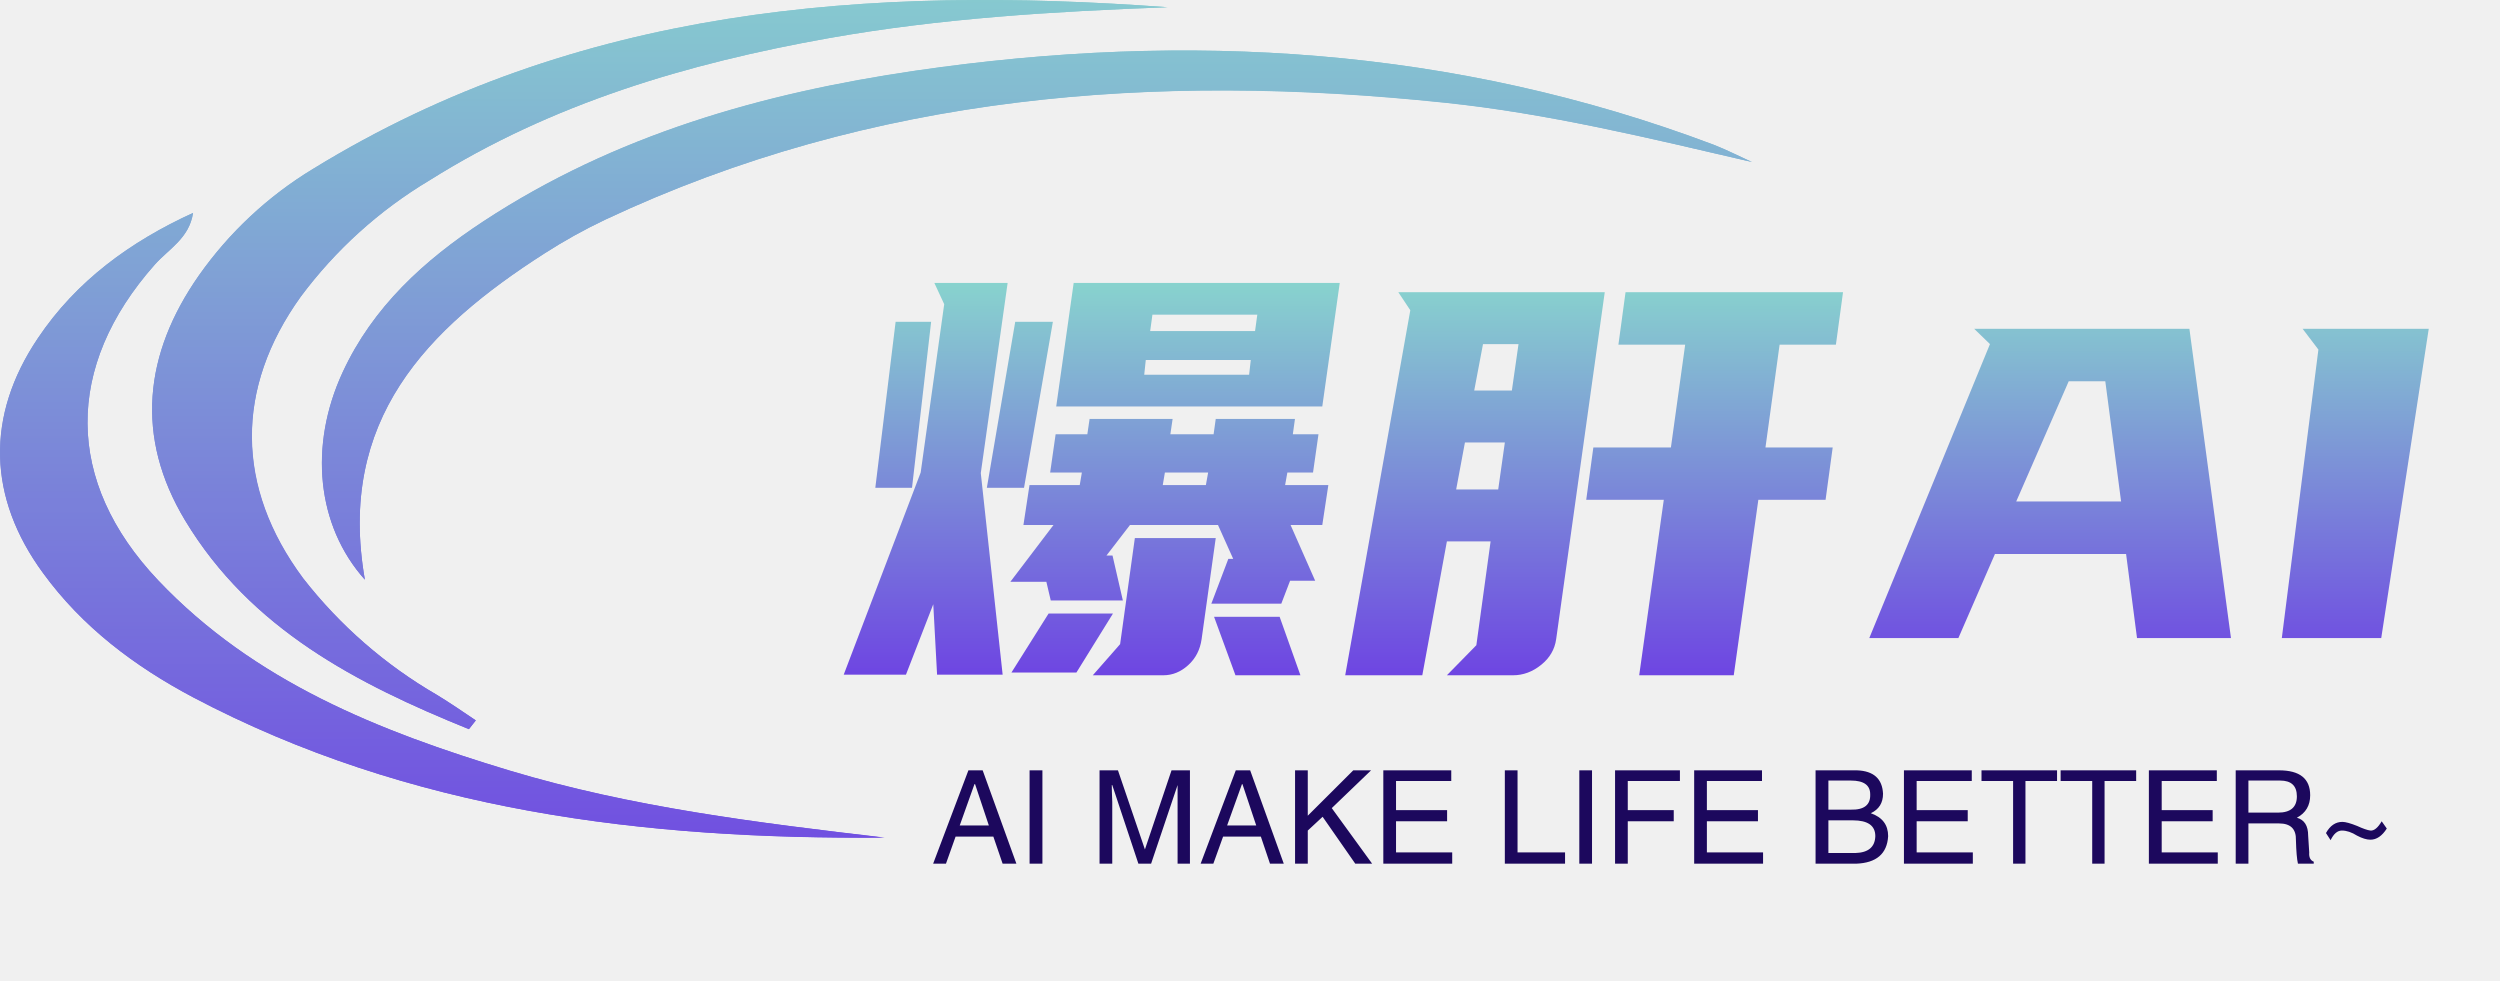
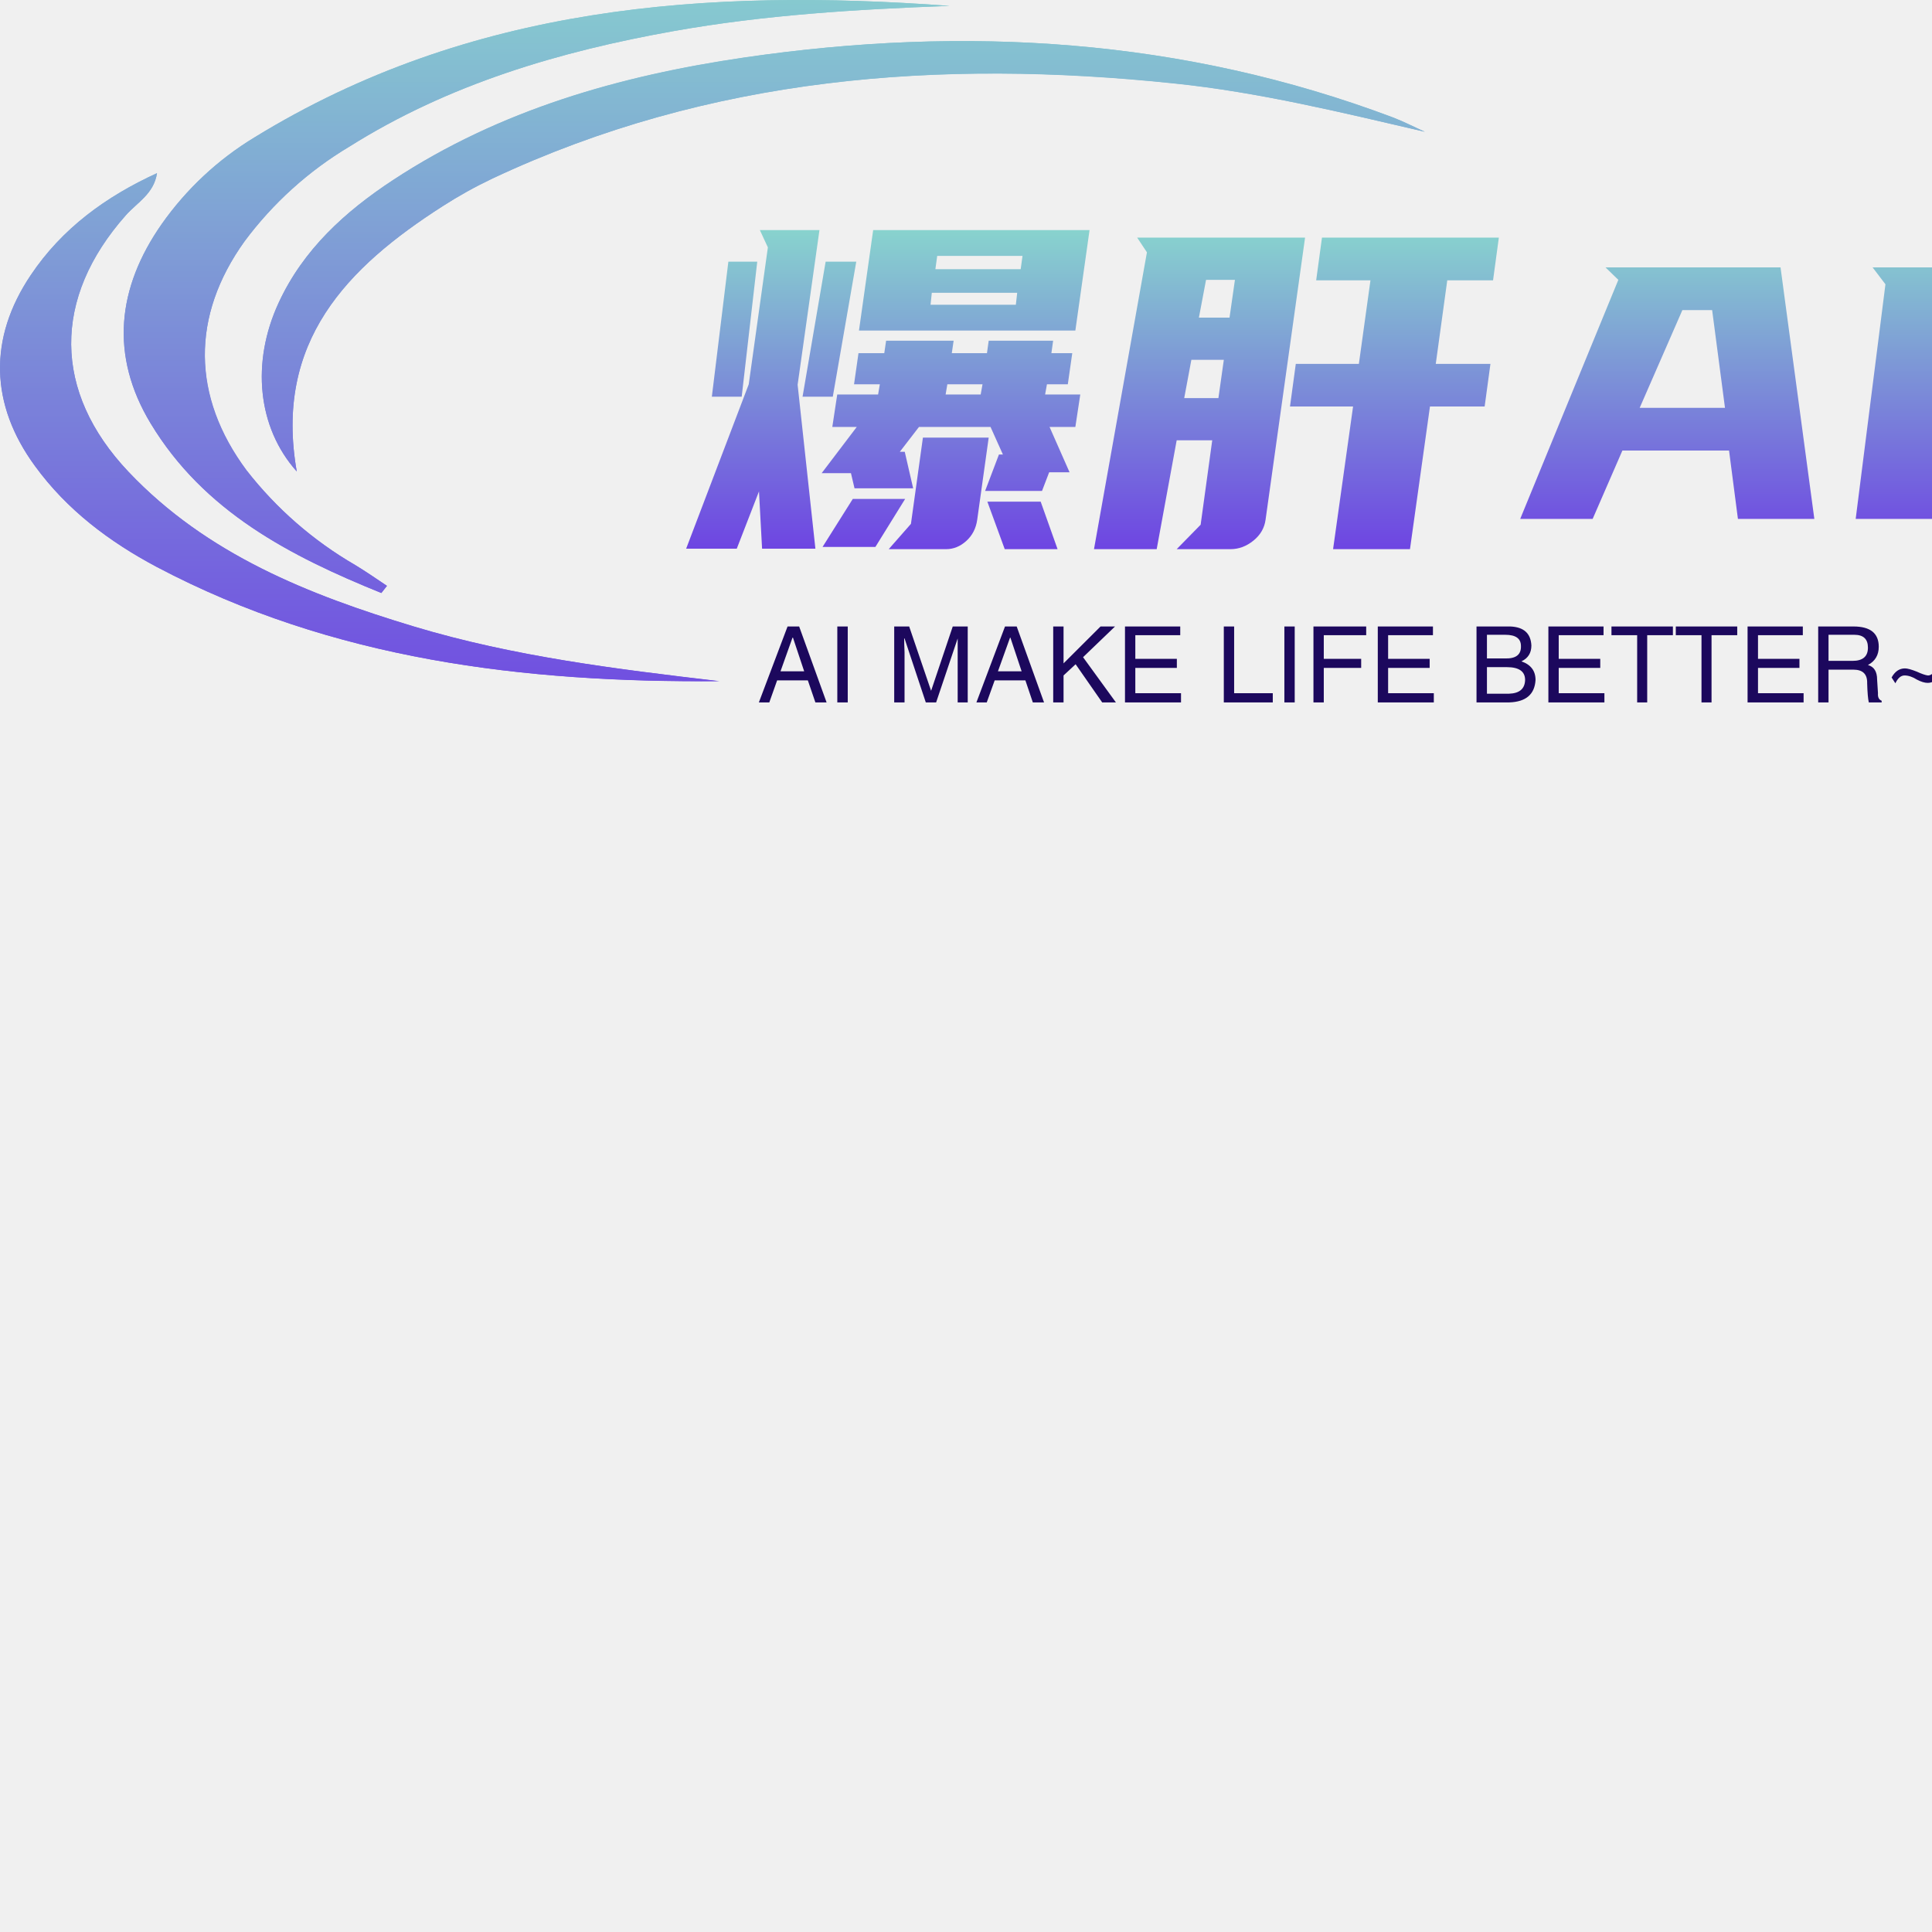
- <svg xmlns="http://www.w3.org/2000/svg" data-v-0dd9719b="" version="1.0" preserveAspectRatio="xMidYMid meet" color-interpolation-filters="sRGB" style="margin: auto;">
+ <svg xmlns="http://www.w3.org/2000/svg" data-v-0dd9719b="" viewBox="0,0,200,200" version="1.0" preserveAspectRatio="xMidYMid meet" color-interpolation-filters="sRGB" style="margin: auto;">
  <g data-v-0dd9719b="" class="iconmbgsvg">
    <g fill="#333" hollow-target="textRect">
      <g mask="url(#d9bda310-efd0-4795-a98a-dc0b1bb4ed7b)">
        <g>
          <rect fill="#333" fill-opacity="0" stroke-width="2" x="0" y="0" width="147.5" height="70.532" class="image-rect" />
          <svg x="0" y="0" width="147.5" height="70.532" filtersec="colorsb5222214369" class="image-svg-svg primary" style="overflow: visible;">
            <svg viewBox="-0.013 0.002 200.773 96.006">
              <g>
                <g>
                  <path d="M53.72 83.56l.79-1c-1.49-1-2.94-2-4.45-2.92a53.38 53.38 0 0 1-15.33-13.38C27 55.85 26.9 44.49 34.45 34A51 51 0 0 1 49.2 20.67c14-8.81 29.57-13.41 45.72-16.29 12.87-2.29 25.87-3.07 38.86-3.55C99.52-1.69 66.15.75 35.85 19.36a43.65 43.65 0 0 0-13.06 12.19c-6.31 9-7.34 18.54-1.59 28.09 7.51 12.46 19.69 18.72 32.52 23.92z" fill="#fdfdfd" />
                  <path d="M200.76 18.57c-1.47-.66-2.92-1.41-4.42-2-29.7-11.2-60.31-13-91.43-8.48-17.58 2.57-34.49 7.38-49.55 17.28-6.75 4.44-12.65 9.78-16.12 17.31-3.86 8.36-3 17.54 2.56 23.74-3.21-18.29 7.1-28.75 20.59-37.38a62.4 62.4 0 0 1 7-3.89c30.65-14.4 63-16.87 96.12-13.4 11.88 1.25 23.49 4.09 35.25 6.82z" fill="#fdfdfd" />
                  <path d="M22.11 24.4c-7.18 3.29-13.37 7.77-17.79 14.37-6 8.9-5.74 18.25.6 26.9 4.51 6.17 10.48 10.67 17.14 14.21C46.91 93 73.8 96.19 101.35 96c-14.47-1.71-28.95-3.47-43-7.69-14.9-4.51-29.23-10.2-40.25-21.82C7.39 55.18 7.38 42 17.72 30.33c1.61-1.81 3.95-3.02 4.39-5.93z" fill="#fdfdfd" />
                  <path d="M53.72 83.56c-12.83-5.2-25-11.46-32.52-23.92-5.75-9.55-4.72-19.08 1.59-28.09a43.65 43.65 0 0 1 13.06-12.19C66.15.75 99.52-1.69 133.78.83c-13 .48-26 1.26-38.86 3.55-16.15 2.88-31.7 7.48-45.72 16.29A51 51 0 0 0 34.45 34c-7.55 10.54-7.5 21.9.28 32.31a53.38 53.38 0 0 0 15.33 13.32c1.51.92 3 1.94 4.45 2.92z" fill="#2c5da8" />
                  <path d="M200.76 18.57c-11.76-2.73-23.37-5.57-35.29-6.8-33.14-3.47-65.47-1-96.12 13.4a62.4 62.4 0 0 0-7 3.89C48.9 37.69 38.59 48.15 41.8 66.44c-5.53-6.2-6.42-15.38-2.56-23.74 3.47-7.53 9.37-12.87 16.12-17.31 15.06-9.9 32-14.71 49.55-17.28 31.12-4.57 61.73-2.72 91.43 8.48 1.5.57 2.95 1.32 4.42 1.98z" fill="#2c5da8" />
                  <path d="M22.11 24.4c-.44 2.91-2.78 4.12-4.39 5.93C7.38 42 7.39 55.18 18.1 66.49c11 11.62 25.35 17.31 40.27 21.8 14 4.22 28.51 6 43 7.69-27.57.21-54.46-2.98-79.31-16.1-6.66-3.54-12.63-8-17.14-14.21-6.34-8.65-6.57-18-.6-26.9 4.42-6.6 10.61-11.08 17.79-14.37z" fill="#2c5da8" />
                </g>
              </g>
            </svg>
          </svg>
        </g>
        <rect v-gra="id" width="159.5" height="82.532" transform="translate(-6, -6)" style="pointer-events:none;" fill="url(#SBPhvoK5F5m185qAEgxLN)" />
      </g>
      <g transform="translate(71.03,23.81918)">
        <g data-gra="path-name" fill-rule="" class="tp-name" transform="translate(0,0)" fill="url(#d880dc02-c777-4fda-b515-74382af5d7c8)">
          <g transform="scale(1)">
            <g>
              <path d="M15.92-15.64L20.15-15.64 20.33-16.7 17.66-16.7 18.12-19.92 20.79-19.92 20.98-21.21 27.97-21.21 27.78-19.92 31.42-19.92 31.6-21.21 38.27-21.21 38.09-19.92 40.25-19.92 39.79-16.7 37.63-16.7 37.44-15.64 41.08-15.64 40.57-12.28 37.9-12.28 39.97-7.59 37.86-7.59 37.12-5.66 31.23-5.66 32.66-9.43 33.07-9.43 31.79-12.28 24.38-12.28 22.4-9.71 22.91-9.71 23.78-5.93 17.71-5.93 17.34-7.5 14.31-7.5 17.94-12.28 15.41-12.28 15.92-15.64ZM19.64-32.66L42.04-32.66 40.57-22.26 18.17-22.26 19.64-32.66ZM14.08-32.66L11.82-16.65 13.66 0.32 8.14 0.32 7.82-5.61 5.52 0.32 0.28 0.32 6.76-16.7 8.74-30.87 7.91-32.66 14.08-32.66ZM27.19 0.37L21.25 0.37 23.55-2.25 24.79-11.18 31.6-11.18 30.41-2.67Q30.22-1.33 29.28-0.48 28.34 0.37 27.19 0.37L27.19 0.37ZM15.46-15.41L12.33-15.41 14.72-29.39 17.89-29.39 15.46-15.41ZM2.94-15.41L4.65-29.39 7.64-29.39 6.03-15.41 2.94-15.41ZM19.87 0.14L14.4 0.14 17.53-4.83 22.95-4.83 19.87 0.14ZM38.73 0.37L33.26 0.37 31.46-4.55 36.98-4.55 38.73 0.37ZM26.27-29.99L26.08-28.61 34.91-28.61 35.1-29.99 26.27-29.99ZM25.58-24.93L34.41-24.93 34.55-26.17 25.71-26.17 25.58-24.93ZM27.32-16.7L27.14-15.64 30.77-15.64 30.96-16.7 27.32-16.7ZM56.63 0.37L51.06 0.37 53.54-2.16 54.74-10.9 51.06-10.9 48.99 0.37 42.5 0.37 47.98-30.36 46.97-31.88 64.35-31.88 60.26-2.67Q60.08-1.38 59-0.51 57.91 0.37 56.63 0.37L56.63 0.37ZM66.1-31.88L84.41-31.88 83.81-27.46 79.07-27.46 77.88-18.81 83.54-18.81 82.94-14.4 77.28-14.4 75.21 0.37 67.25 0.37 69.32-14.4 62.79-14.4 63.39-18.81 69.92-18.81 71.12-27.46 65.5-27.46 66.1-31.88ZM52.58-19.23L51.84-15.27 55.38-15.27 55.94-19.23 52.58-19.23ZM54.1-27.51L53.36-23.6 56.53-23.6 57.09-27.51 54.1-27.51ZM95.45-28.8L113.57-28.8 117.07-2.76 109.16-2.76 108.24-9.84 97.2-9.84 94.12-2.76 86.62-2.76 96.78-27.51 95.45-28.8ZM106.49-24.38L103.41-24.38 98.99-14.26 107.82-14.26 106.49-24.38ZM123.1-28.8L133.72-28.8 129.72-2.76 121.35-2.76 124.43-27.05 123.1-28.8Z" transform="translate(-0.28, 32.66)" />
            </g>
          </g>
        </g>
        <g data-gra="path-slogan" fill-rule="" class="tp-slogan" fill="#1c085d" transform="translate(7.529999,41.03)">
          <g transform="scale(1, 1)">
            <g transform="scale(1)">
              <path d="M6.02 0L5.24-2.28L2.06-2.28L1.25 0L0.17 0L3.14-7.86L4.34-7.86L7.18 0L6.02 0ZM3.65-6.70L2.41-3.22L4.86-3.22L3.70-6.70L3.65-6.70ZM8.29-7.86L9.37-7.86L9.37 0L8.29 0L8.29-7.86ZM21.79-7.86L21.79 0L20.75 0L20.75-4.64Q20.75-5.29 20.75-6.62L20.75-6.62L18.52 0L17.45 0L15.25-6.62L15.21-6.62Q15.21-6.14 15.25-5.20L15.25-5.20Q15.25-4.73 15.25-4.64L15.25-4.64L15.25 0L14.18 0L14.18-7.86L15.73-7.86L18.00-1.20L20.24-7.86L21.79-7.86ZM28.53 0L27.76-2.28L24.58-2.28L23.76 0L22.69 0L25.65-7.86L26.86-7.86L29.69 0L28.53 0ZM26.17-6.70L24.92-3.22L27.37-3.22L26.21-6.70L26.17-6.70ZM32.96-3.95L31.71-2.79L31.71 0L30.64 0L30.64-7.86L31.71-7.86L31.71-4.04L35.54-7.86L37.04-7.86L33.73-4.68L37.13 0L35.71 0L32.96-3.95ZM39.14-0.95L43.87-0.95L43.87 0L38.07 0L38.07-7.86L43.79-7.86L43.79-6.96L39.14-6.96L39.14-4.51L43.44-4.51L43.44-3.57L39.14-3.57L39.14-0.95ZM48.30-7.86L49.37-7.86L49.37-0.95L53.37-0.95L53.37 0L48.30 0L48.30-7.86ZM54.57-7.86L55.64-7.86L55.64 0L54.57 0L54.57-7.86ZM62.52-3.57L58.65-3.57L58.65 0L57.58 0L57.58-7.86L63.04-7.86L63.04-6.96L58.65-6.96L58.65-4.51L62.52-4.51L62.52-3.57ZM65.31-0.95L70.04-0.95L70.04 0L64.24 0L64.24-7.86L69.95-7.86L69.95-6.96L65.31-6.96L65.31-4.51L69.61-4.51L69.61-3.57L65.31-3.57L65.31-0.95ZM77.43-7.00L75.54-7.00L75.54-4.55L77.43-4.55Q79.11-4.51 79.06-5.84L79.06-5.84Q79.06-7.00 77.43-7.00L77.43-7.00ZM77.86 0L74.46 0L74.46-7.86L77.95-7.86Q80.05-7.78 80.14-5.89L80.14-5.89Q80.14-4.73 79.11-4.25L79.11-4.25Q80.57-3.74 80.57-2.32L80.57-2.32Q80.44-0.09 77.86 0L77.86 0ZM77.60-3.65L75.54-3.65L75.54-0.90L77.82-0.90Q79.45-0.95 79.49-2.32L79.49-2.32Q79.49-3.65 77.60-3.65L77.60-3.65ZM82.97-0.95L87.70-0.95L87.70 0L81.90 0L81.90-7.86L87.61-7.86L87.61-6.96L82.97-6.96L82.97-4.51L87.27-4.51L87.27-3.57L82.97-3.57L82.97-0.95ZM91.09-6.96L88.43-6.96L88.43-7.86L94.79-7.86L94.79-6.96L92.13-6.96L92.13 0L91.09 0L91.09-6.96ZM97.75-6.96L95.09-6.96L95.09-7.86L101.45-7.86L101.45-6.96L98.79-6.96L98.79 0L97.75 0L97.75-6.96ZM103.60-0.95L108.32-0.95L108.32 0L102.52 0L102.52-7.86L108.24-7.86L108.24-6.96L103.60-6.96L103.60-4.51L107.89-4.51L107.89-3.57L103.60-3.57L103.60-0.95ZM113.48-3.39L110.90-3.39L110.90 0L109.83 0L109.83-7.86L113.48-7.86Q116.10-7.86 116.10-5.76L116.10-5.76Q116.10-4.47 114.98-3.87L114.98-3.87Q115.93-3.61 115.93-2.36L115.93-2.36L116.02-0.95Q115.97-0.34 116.40-0.17L116.40-0.17L116.40 0L115.07 0Q114.94-0.56 114.90-1.98L114.90-1.98Q114.94-3.39 113.48-3.39L113.48-3.39ZM113.57-7.00L110.90-7.00L110.90-4.30L113.39-4.30Q114.98-4.30 114.98-5.67L114.98-5.67Q114.98-7.00 113.57-7.00L113.57-7.00ZM122.12-3.57L122.12-3.57L122.55-2.96Q121.95-2.02 121.17-2.02L121.17-2.02Q120.70-2.02 120.05-2.36L120.05-2.36Q119.37-2.79 118.77-2.79L118.77-2.79Q118.21-2.79 117.82-1.98L117.82-1.98L117.43-2.58Q117.95-3.52 118.81-3.52L118.81-3.52Q119.20-3.52 120.05-3.18L120.05-3.18Q120.79-2.84 121.17-2.79L121.17-2.79Q121.64-2.75 122.12-3.57Z" transform="translate(-0.171875, 7.863281)" />
            </g>
          </g>
        </g>
      </g>
    </g>
  </g>
  <mask id="3b3405b4-db3d-4507-a70f-c1f6361179bc">
    <g fill="white">
      <g>
        <rect fill-opacity="1" stroke-width="2" x="0" y="0" width="147.5" height="70.532" class="image-rect">
        </rect>
        <svg x="0" y="0" width="147.5" height="70.532" filtersec="colorsb5222214369" class="image-svg-svg primary" style="overflow: visible;">
          <svg viewBox="-0.013 0.002 200.773 96.006">
            <g>
              <g>
                <path d="M53.72 83.56l.79-1c-1.49-1-2.94-2-4.45-2.92a53.38 53.38 0 0 1-15.33-13.38C27 55.85 26.9 44.49 34.45 34A51 51 0 0 1 49.2 20.67c14-8.81 29.57-13.41 45.72-16.29 12.87-2.29 25.87-3.07 38.86-3.55C99.52-1.69 66.15.75 35.85 19.36a43.65 43.65 0 0 0-13.06 12.19c-6.31 9-7.34 18.54-1.59 28.09 7.51 12.46 19.69 18.72 32.52 23.92z">
                </path>
                <path d="M200.76 18.57c-1.47-.66-2.92-1.41-4.42-2-29.7-11.2-60.31-13-91.43-8.48-17.58 2.57-34.49 7.38-49.55 17.28-6.75 4.44-12.65 9.78-16.12 17.31-3.86 8.36-3 17.54 2.56 23.74-3.21-18.29 7.1-28.75 20.59-37.38a62.4 62.4 0 0 1 7-3.89c30.65-14.4 63-16.87 96.12-13.4 11.88 1.25 23.49 4.09 35.25 6.82z">
                </path>
                <path d="M22.11 24.4c-7.18 3.29-13.37 7.77-17.79 14.37-6 8.9-5.74 18.25.6 26.9 4.51 6.17 10.48 10.67 17.14 14.21C46.91 93 73.8 96.19 101.35 96c-14.47-1.71-28.95-3.47-43-7.69-14.9-4.51-29.23-10.2-40.25-21.82C7.39 55.18 7.38 42 17.72 30.33c1.61-1.81 3.95-3.02 4.39-5.93z">
                </path>
                <path d="M53.72 83.56c-12.83-5.2-25-11.46-32.52-23.92-5.75-9.55-4.72-19.08 1.59-28.09a43.65 43.65 0 0 1 13.06-12.19C66.15.75 99.52-1.69 133.78.83c-13 .48-26 1.26-38.86 3.55-16.15 2.88-31.7 7.48-45.72 16.29A51 51 0 0 0 34.45 34c-7.55 10.54-7.5 21.9.28 32.31a53.38 53.38 0 0 0 15.33 13.32c1.51.92 3 1.94 4.45 2.92z">
                </path>
                <path d="M200.76 18.57c-11.76-2.73-23.37-5.57-35.29-6.8-33.14-3.47-65.47-1-96.12 13.4a62.4 62.4 0 0 0-7 3.89C48.9 37.69 38.59 48.15 41.8 66.44c-5.53-6.2-6.42-15.38-2.56-23.74 3.47-7.53 9.37-12.87 16.12-17.31 15.06-9.9 32-14.71 49.55-17.28 31.12-4.57 61.73-2.72 91.43 8.48 1.5.57 2.95 1.32 4.42 1.98z">
                </path>
                <path d="M22.11 24.4c-.44 2.91-2.78 4.12-4.39 5.93C7.38 42 7.39 55.18 18.1 66.49c11 11.62 25.35 17.31 40.27 21.8 14 4.22 28.51 6 43 7.69-27.57.21-54.46-2.98-79.31-16.1-6.66-3.54-12.63-8-17.14-14.21-6.34-8.65-6.57-18-.6-26.9 4.42-6.6 10.61-11.08 17.79-14.37z">
                </path>
              </g>
            </g>
          </svg>
        </svg>
      </g>
    </g>
    <g transform="translate(71.03,23.81918)">
      <rect fill="black" fill-opacity="1" x="-3.5" y="-3.5" width="140.44" height="40.03">
      </rect>
      <rect fill="black" fill-opacity="1" x="-3.5" y="-3.5" transform="translate(7.528124,41.03)" width="129.38" height="14.86" />
    </g>
    <g transform="translate(71.03,23.81918)" fill="black">
      <g data-gra="path-name" fill-rule="" class="tp-name" transform="translate(0,0)">
        <g transform="scale(1)">
          <g>
            <path d="M15.92-15.64L20.15-15.64 20.33-16.7 17.66-16.7 18.12-19.92 20.79-19.92 20.98-21.21 27.97-21.21 27.78-19.92 31.42-19.92 31.6-21.21 38.27-21.21 38.09-19.92 40.25-19.92 39.79-16.7 37.63-16.7 37.44-15.64 41.08-15.64 40.57-12.28 37.9-12.28 39.97-7.59 37.86-7.59 37.12-5.66 31.23-5.66 32.66-9.43 33.07-9.43 31.79-12.28 24.38-12.28 22.4-9.71 22.91-9.71 23.78-5.93 17.71-5.93 17.34-7.5 14.31-7.5 17.94-12.28 15.41-12.28 15.92-15.64ZM19.64-32.66L42.04-32.66 40.57-22.26 18.17-22.26 19.64-32.66ZM14.08-32.66L11.82-16.65 13.66 0.32 8.14 0.32 7.82-5.61 5.52 0.32 0.28 0.32 6.76-16.7 8.74-30.87 7.91-32.66 14.08-32.66ZM27.19 0.37L21.25 0.37 23.55-2.25 24.79-11.18 31.6-11.18 30.41-2.67Q30.22-1.33 29.28-0.48 28.34 0.37 27.19 0.37L27.19 0.37ZM15.46-15.41L12.33-15.41 14.72-29.39 17.89-29.39 15.46-15.41ZM2.94-15.41L4.65-29.39 7.64-29.39 6.03-15.41 2.94-15.41ZM19.87 0.14L14.4 0.14 17.53-4.83 22.95-4.83 19.87 0.14ZM38.73 0.37L33.26 0.37 31.46-4.55 36.98-4.55 38.73 0.37ZM26.27-29.99L26.08-28.61 34.91-28.61 35.1-29.99 26.27-29.99ZM25.58-24.93L34.41-24.93 34.55-26.17 25.71-26.17 25.58-24.93ZM27.32-16.7L27.14-15.64 30.77-15.64 30.96-16.7 27.32-16.7ZM56.63 0.37L51.06 0.37 53.54-2.16 54.74-10.9 51.06-10.9 48.99 0.37 42.5 0.37 47.98-30.36 46.97-31.88 64.35-31.88 60.26-2.67Q60.08-1.38 59-0.51 57.91 0.37 56.63 0.37L56.63 0.37ZM66.1-31.88L84.41-31.88 83.81-27.46 79.07-27.46 77.88-18.81 83.54-18.81 82.94-14.4 77.28-14.4 75.21 0.37 67.25 0.37 69.32-14.4 62.79-14.4 63.39-18.81 69.92-18.81 71.12-27.46 65.5-27.46 66.1-31.88ZM52.58-19.23L51.84-15.27 55.38-15.27 55.94-19.23 52.58-19.23ZM54.1-27.51L53.36-23.6 56.53-23.6 57.09-27.51 54.1-27.51ZM95.45-28.8L113.57-28.8 117.07-2.76 109.16-2.76 108.24-9.84 97.2-9.84 94.12-2.76 86.62-2.76 96.78-27.51 95.45-28.8ZM106.49-24.38L103.41-24.38 98.99-14.26 107.82-14.26 106.49-24.38ZM123.1-28.8L133.72-28.8 129.72-2.76 121.35-2.76 124.43-27.05 123.1-28.8Z" transform="translate(-0.28, 32.66)" />
          </g>
        </g>
      </g>
      <g data-gra="path-slogan" fill-rule="" class="tp-slogan" transform="translate(7.529999,41.03)">
        <g transform="scale(1, 1)">
          <g transform="scale(1)">
            <path d="M6.02 0L5.24-2.28L2.06-2.28L1.25 0L0.17 0L3.14-7.86L4.34-7.86L7.18 0L6.02 0ZM3.65-6.70L2.41-3.22L4.86-3.22L3.70-6.70L3.65-6.70ZM8.29-7.86L9.37-7.86L9.37 0L8.29 0L8.29-7.86ZM21.79-7.86L21.79 0L20.75 0L20.75-4.64Q20.75-5.29 20.75-6.62L20.75-6.62L18.52 0L17.45 0L15.25-6.62L15.21-6.62Q15.21-6.14 15.25-5.20L15.25-5.20Q15.25-4.73 15.25-4.64L15.25-4.64L15.25 0L14.18 0L14.18-7.86L15.73-7.86L18.00-1.20L20.24-7.86L21.79-7.86ZM28.53 0L27.76-2.28L24.58-2.28L23.76 0L22.69 0L25.65-7.86L26.86-7.86L29.69 0L28.53 0ZM26.17-6.70L24.92-3.22L27.37-3.22L26.21-6.70L26.17-6.70ZM32.96-3.95L31.71-2.79L31.71 0L30.64 0L30.64-7.86L31.71-7.86L31.71-4.04L35.54-7.86L37.04-7.86L33.73-4.68L37.13 0L35.71 0L32.96-3.95ZM39.14-0.95L43.87-0.95L43.87 0L38.07 0L38.07-7.86L43.79-7.86L43.79-6.96L39.14-6.96L39.14-4.51L43.44-4.51L43.44-3.57L39.14-3.57L39.14-0.95ZM48.30-7.86L49.37-7.86L49.37-0.95L53.37-0.95L53.37 0L48.30 0L48.30-7.86ZM54.57-7.86L55.64-7.86L55.64 0L54.57 0L54.57-7.86ZM62.52-3.57L58.65-3.57L58.65 0L57.58 0L57.58-7.86L63.04-7.86L63.04-6.96L58.65-6.96L58.65-4.51L62.52-4.51L62.52-3.57ZM65.31-0.95L70.04-0.95L70.04 0L64.24 0L64.24-7.86L69.95-7.86L69.95-6.96L65.31-6.96L65.31-4.51L69.61-4.51L69.61-3.57L65.31-3.57L65.31-0.95ZM77.43-7.00L75.54-7.00L75.54-4.55L77.43-4.55Q79.11-4.51 79.06-5.84L79.06-5.84Q79.06-7.00 77.43-7.00L77.43-7.00ZM77.86 0L74.46 0L74.46-7.86L77.95-7.86Q80.05-7.78 80.14-5.89L80.14-5.89Q80.14-4.73 79.11-4.25L79.11-4.25Q80.57-3.74 80.57-2.32L80.57-2.32Q80.44-0.09 77.86 0L77.86 0ZM77.60-3.65L75.54-3.65L75.54-0.90L77.82-0.90Q79.45-0.95 79.49-2.32L79.49-2.32Q79.49-3.65 77.60-3.65L77.60-3.65ZM82.97-0.95L87.70-0.95L87.70 0L81.90 0L81.90-7.86L87.61-7.86L87.61-6.96L82.97-6.96L82.97-4.51L87.27-4.51L87.27-3.57L82.97-3.57L82.97-0.95ZM91.09-6.96L88.43-6.96L88.43-7.86L94.79-7.86L94.79-6.96L92.13-6.96L92.13 0L91.09 0L91.09-6.96ZM97.75-6.96L95.09-6.96L95.09-7.86L101.45-7.86L101.45-6.96L98.79-6.96L98.79 0L97.75 0L97.75-6.96ZM103.60-0.95L108.32-0.95L108.32 0L102.52 0L102.52-7.86L108.24-7.86L108.24-6.96L103.60-6.96L103.60-4.51L107.89-4.51L107.89-3.57L103.60-3.57L103.60-0.95ZM113.48-3.39L110.90-3.39L110.90 0L109.83 0L109.83-7.86L113.48-7.86Q116.10-7.86 116.10-5.76L116.10-5.76Q116.10-4.47 114.98-3.87L114.98-3.87Q115.93-3.61 115.93-2.36L115.93-2.36L116.02-0.95Q115.97-0.34 116.40-0.17L116.40-0.17L116.40 0L115.07 0Q114.94-0.56 114.90-1.98L114.90-1.98Q114.94-3.39 113.48-3.39L113.48-3.39ZM113.57-7.00L110.90-7.00L110.90-4.30L113.39-4.30Q114.98-4.30 114.98-5.67L114.98-5.67Q114.98-7.00 113.57-7.00L113.57-7.00ZM122.12-3.57L122.12-3.57L122.55-2.96Q121.95-2.02 121.17-2.02L121.17-2.02Q120.70-2.02 120.05-2.36L120.05-2.36Q119.37-2.79 118.77-2.79L118.77-2.79Q118.21-2.79 117.82-1.98L117.82-1.98L117.43-2.58Q117.95-3.52 118.81-3.52L118.81-3.52Q119.20-3.52 120.05-3.18L120.05-3.18Q120.79-2.84 121.17-2.79L121.17-2.79Q121.64-2.75 122.12-3.57Z" transform="translate(-0.171875, 7.863281)" />
          </g>
        </g>
      </g>
    </g>
  </mask>
  <defs v-gra="od">
    <linearGradient x1="0" y1="1" x2="0" y2="0" id="d880dc02-c777-4fda-b515-74382af5d7c8">
      <stop offset="0%" stop-color="#6e45e2" />
      <stop offset="100%" stop-color="#88d3ce" />
    </linearGradient>
    <filter id="42443b3f1de60f6b6fd3b6a9844b4764" filterUnits="objectBoundingBox">
      <feColorMatrix type="matrix" values="0 0 0 0 0.996  0 0 0 0 0.996  0 0 0 0 0.996  0 0 0 1 0">
      </feColorMatrix>
    </filter>
  </defs>
  <defs v-gra="id">
    <filter id="9b8d60e2-8174-4daa-aa09-89be694d312e" filterUnits="userSpaceOnUse">
      <feColorMatrix type="matrix" values="0 0 0 0 0.996  0 0 0 0 0.996  0 0 0 0 0.996  0 0 0 1 0">
      </feColorMatrix>
    </filter>
    <linearGradient x1="0" y1="1" x2="0" y2="0" id="SBPhvoK5F5m185qAEgxLN">
      <stop offset="0%" stop-color="#6e45e2" />
      <stop offset="100%" stop-color="#88d3ce" />
    </linearGradient>
    <filter id="42443b3f1de60f6b6fd3b6a9844b4764" filterUnits="objectBoundingBox">
      <feColorMatrix type="matrix" values="0 0 0 0 0.996  0 0 0 0 0.996  0 0 0 0 0.996  0 0 0 1 0">
      </feColorMatrix>
    </filter>
  </defs>
  <mask v-gra="im" id="d9bda310-efd0-4795-a98a-dc0b1bb4ed7b">
    <g mask="url(#3b3405b4-db3d-4507-a70f-c1f6361179bc)" filter="url(#9b8d60e2-8174-4daa-aa09-89be694d312e)">
      <g>
        <rect fill="#333" fill-opacity="0" stroke-width="2" x="0" y="0" width="147.5" height="70.532" class="image-rect" />
        <svg x="0" y="0" width="147.5" height="70.532" filtersec="colorsb5222214369" class="image-svg-svg primary" style="overflow: visible;">
          <svg viewBox="-0.013 0.002 200.773 96.006">
            <g>
              <g>
                <path d="M53.72 83.56l.79-1c-1.49-1-2.94-2-4.45-2.92a53.38 53.38 0 0 1-15.33-13.38C27 55.85 26.9 44.49 34.45 34A51 51 0 0 1 49.2 20.67c14-8.81 29.57-13.41 45.72-16.29 12.87-2.29 25.87-3.07 38.86-3.55C99.52-1.69 66.15.75 35.85 19.36a43.65 43.65 0 0 0-13.06 12.19c-6.31 9-7.34 18.54-1.59 28.09 7.51 12.46 19.69 18.72 32.52 23.92z" fill="#fdfdfd" />
                <path d="M200.76 18.57c-1.47-.66-2.92-1.41-4.42-2-29.7-11.2-60.31-13-91.43-8.48-17.58 2.57-34.49 7.38-49.55 17.28-6.75 4.44-12.65 9.78-16.12 17.31-3.86 8.36-3 17.54 2.56 23.74-3.21-18.29 7.1-28.75 20.59-37.38a62.4 62.4 0 0 1 7-3.89c30.65-14.4 63-16.87 96.12-13.4 11.88 1.25 23.49 4.09 35.25 6.82z" fill="#fdfdfd" />
                <path d="M22.11 24.4c-7.18 3.29-13.37 7.77-17.79 14.37-6 8.9-5.74 18.25.6 26.9 4.51 6.17 10.48 10.67 17.14 14.21C46.91 93 73.8 96.19 101.35 96c-14.47-1.71-28.95-3.47-43-7.69-14.9-4.51-29.23-10.2-40.25-21.82C7.39 55.18 7.38 42 17.72 30.33c1.61-1.81 3.95-3.02 4.39-5.93z" fill="#fdfdfd" />
                <path d="M53.72 83.56c-12.83-5.2-25-11.46-32.52-23.92-5.75-9.55-4.72-19.08 1.59-28.09a43.65 43.65 0 0 1 13.06-12.19C66.15.75 99.52-1.69 133.78.83c-13 .48-26 1.26-38.86 3.55-16.15 2.88-31.7 7.48-45.72 16.29A51 51 0 0 0 34.45 34c-7.55 10.54-7.5 21.9.28 32.31a53.38 53.38 0 0 0 15.33 13.32c1.51.92 3 1.94 4.45 2.92z" fill="#2c5da8" />
                <path d="M200.76 18.57c-11.76-2.73-23.37-5.57-35.29-6.8-33.14-3.47-65.47-1-96.12 13.4a62.4 62.4 0 0 0-7 3.89C48.9 37.69 38.59 48.15 41.8 66.44c-5.53-6.2-6.42-15.38-2.56-23.74 3.47-7.53 9.37-12.87 16.12-17.31 15.06-9.9 32-14.71 49.55-17.28 31.12-4.57 61.73-2.72 91.43 8.48 1.5.57 2.95 1.32 4.42 1.98z" fill="#2c5da8" />
                <path d="M22.11 24.4c-.44 2.91-2.78 4.12-4.39 5.93C7.38 42 7.39 55.18 18.1 66.49c11 11.62 25.35 17.31 40.27 21.8 14 4.22 28.51 6 43 7.69-27.57.21-54.46-2.98-79.31-16.1-6.66-3.54-12.63-8-17.14-14.21-6.34-8.65-6.57-18-.6-26.9 4.42-6.6 10.61-11.08 17.79-14.37z" fill="#2c5da8" />
              </g>
            </g>
          </svg>
        </svg>
      </g>
    </g>
  </mask>
</svg>
